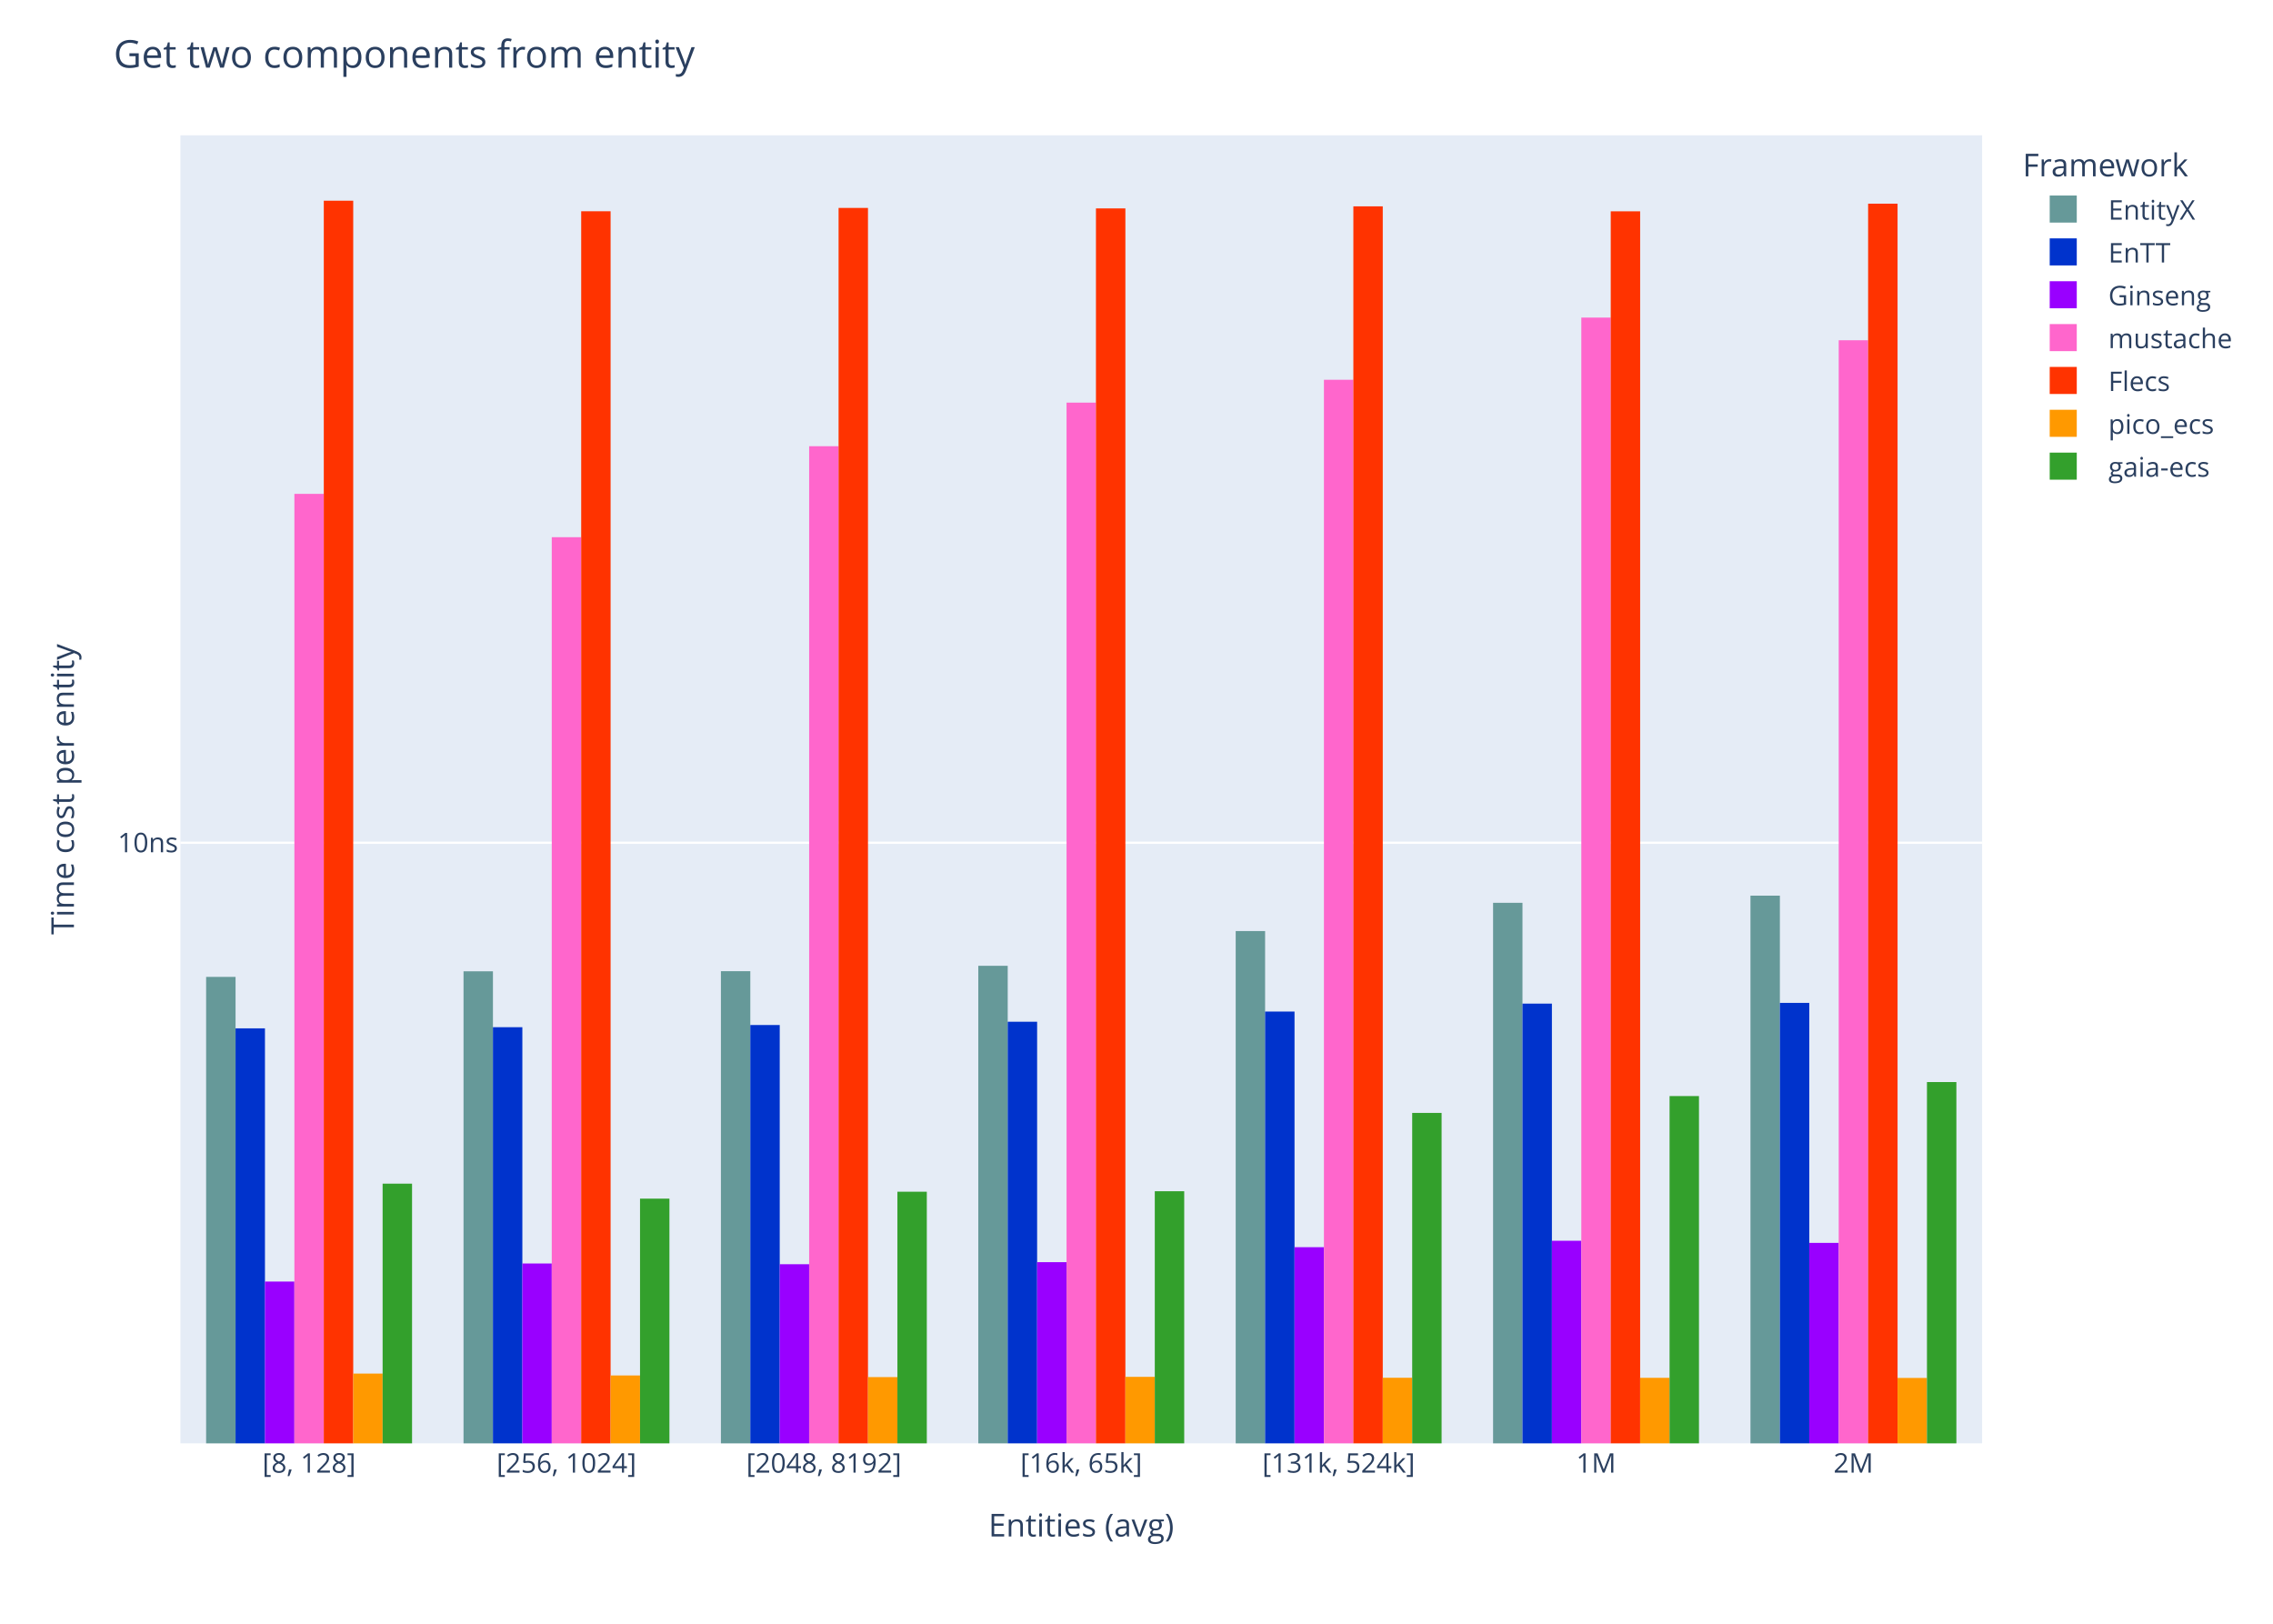
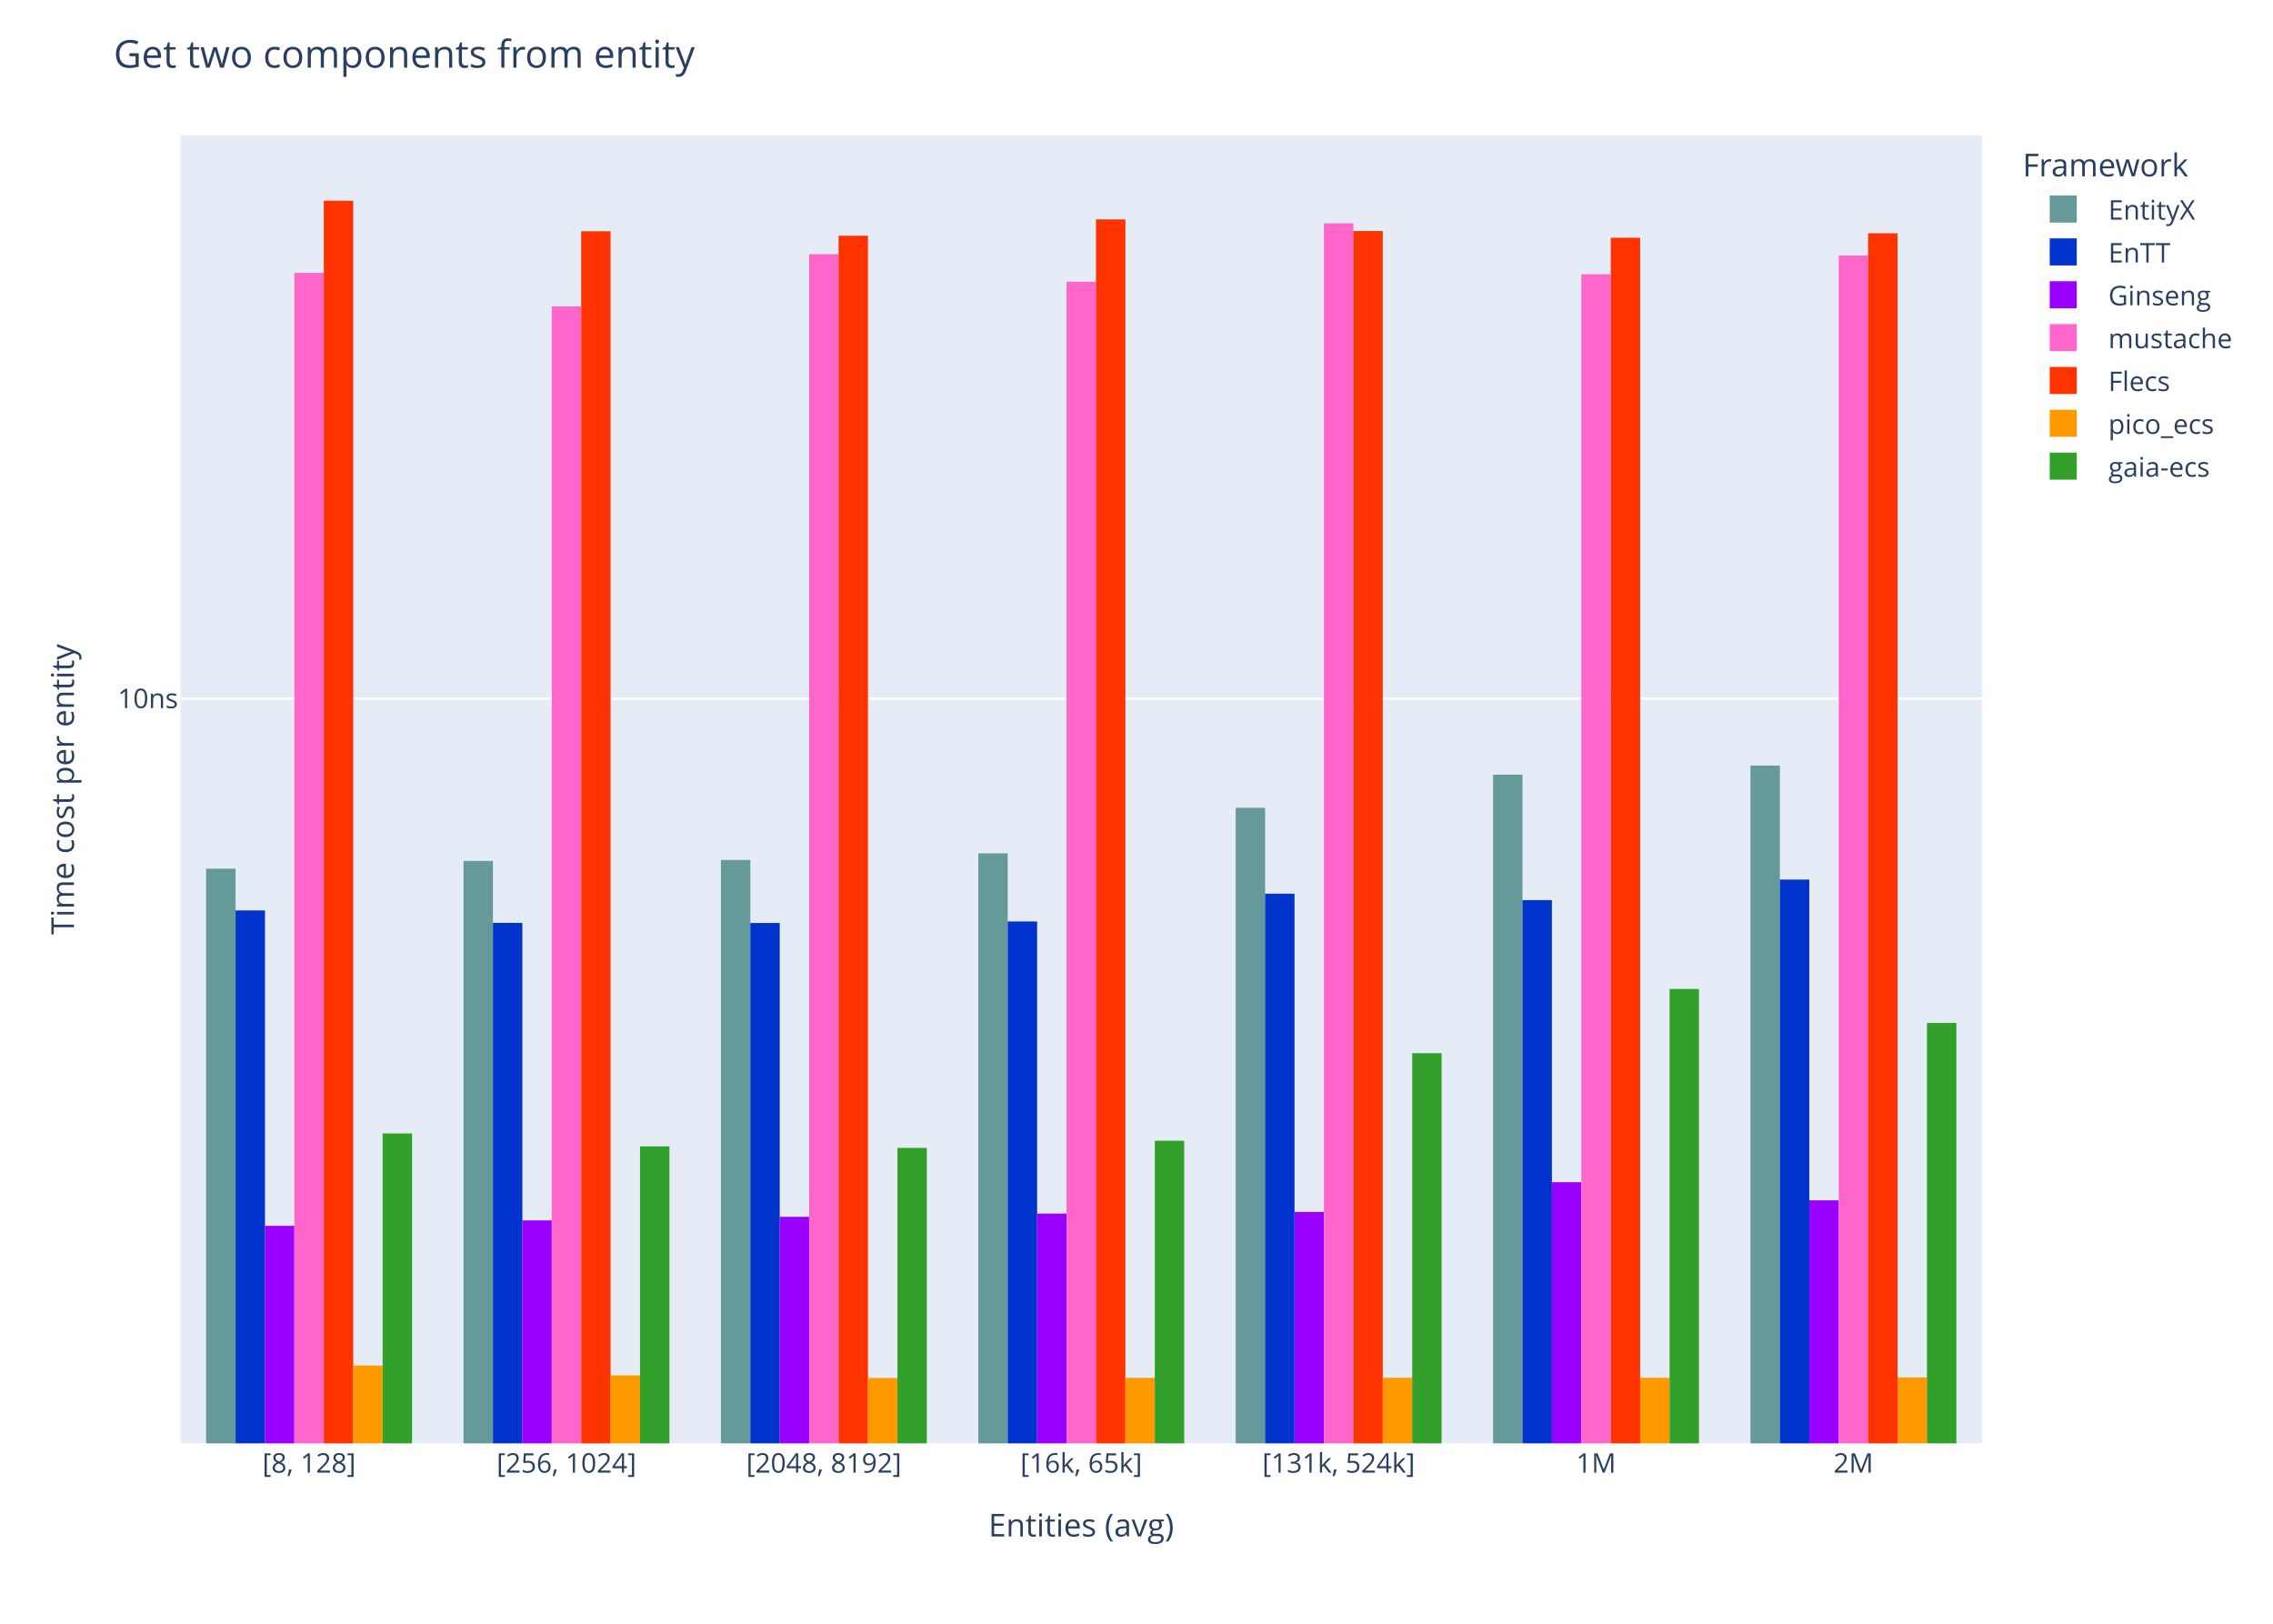
<svg xmlns="http://www.w3.org/2000/svg" class="main-svg" width="1008" height="720" style="" viewBox="0 0 1008 720">
  <rect x="0" y="0" width="1008" height="720" style="fill: rgb(255, 255, 255); fill-opacity: 1;" />
-   <defs id="defs-2474dd">
+   <defs id="defs-929826">
    <g class="clips">
-       <clipPath id="clip2474ddxyplot" class="plotclip">
+       <clipPath id="clip929826xyplot" class="plotclip">
        <rect width="799" height="580" />
      </clipPath>
-       <clipPath class="axesclip" id="clip2474ddx">
+       <clipPath class="axesclip" id="clip929826x">
        <rect x="80" y="0" width="799" height="720" />
      </clipPath>
-       <clipPath class="axesclip" id="clip2474ddy">
+       <clipPath class="axesclip" id="clip929826y">
        <rect x="0" y="60" width="1008" height="580" />
      </clipPath>
-       <clipPath class="axesclip" id="clip2474ddxy">
+       <clipPath class="axesclip" id="clip929826xy">
        <rect x="80" y="60" width="799" height="580" />
      </clipPath>
    </g>
    <g class="gradients" />
    <g class="patterns" />
  </defs>
  <g class="bglayer">
    <rect class="bg" x="80" y="60" width="799" height="580" style="fill: rgb(229, 236, 246); fill-opacity: 1; stroke-width: 0;" />
  </g>
  <g class="layer-below">
    <g class="imagelayer" />
    <g class="shapelayer" />
  </g>
  <g class="cartesianlayer">
    <g class="subplot xy">
      <g class="layer-subplot">
        <g class="shapelayer" />
        <g class="imagelayer" />
      </g>
      <g class="minor-gridlayer">
        <g class="x" />
        <g class="y" />
      </g>
      <g class="gridlayer">
        <g class="x" />
        <g class="y">
-           <path class="ygrid crisp" transform="translate(0,373.69)" d="M80,0h799" style="stroke: rgb(255, 255, 255); stroke-opacity: 1; stroke-width: 1px;" />
+           <path class="ygrid crisp" transform="translate(0,309.78)" d="M80,0h799" style="stroke: rgb(255, 255, 255); stroke-opacity: 1; stroke-width: 1px;" />
        </g>
      </g>
      <g class="zerolinelayer" />
      <g class="layer-between">
        <g class="shapelayer" />
        <g class="imagelayer" />
      </g>
      <path class="xlines-below" />
      <path class="ylines-below" />
      <g class="overlines-below" />
      <g class="xaxislayer-below" />
      <g class="yaxislayer-below" />
      <g class="overaxes-below" />
-       <g class="plot" transform="translate(80,60)" clip-path="url(#clip2474ddxyplot)">
-         <g class="barlayer mlayer">
-           <g class="trace bars" style="opacity: 1;">
-             <g class="points">
-               <g class="point">
-                 <path d="M11.41,6090V373.16H24.46V6090Z" style="vector-effect: none; opacity: 1; stroke-width: 0px; fill: rgb(102, 153, 153); fill-opacity: 1;" />
-               </g>
-               <g class="point">
-                 <path d="M125.56,6090V370.7H138.6V6090Z" style="vector-effect: none; opacity: 1; stroke-width: 0px; fill: rgb(102, 153, 153); fill-opacity: 1;" />
-               </g>
-               <g class="point">
-                 <path d="M239.7,6090V370.65H252.74V6090Z" style="vector-effect: none; opacity: 1; stroke-width: 0px; fill: rgb(102, 153, 153); fill-opacity: 1;" />
-               </g>
-               <g class="point">
-                 <path d="M353.84,6090V368.26H366.89V6090Z" style="vector-effect: none; opacity: 1; stroke-width: 0px; fill: rgb(102, 153, 153); fill-opacity: 1;" />
-               </g>
-               <g class="point">
-                 <path d="M467.99,6090V352.85H481.03V6090Z" style="vector-effect: none; opacity: 1; stroke-width: 0px; fill: rgb(102, 153, 153); fill-opacity: 1;" />
-               </g>
-               <g class="point">
-                 <path d="M582.13,6090V340.33H595.17V6090Z" style="vector-effect: none; opacity: 1; stroke-width: 0px; fill: rgb(102, 153, 153); fill-opacity: 1;" />
-               </g>
-               <g class="point">
-                 <path d="M696.27,6090V337.14H709.32V6090Z" style="vector-effect: none; opacity: 1; stroke-width: 0px; fill: rgb(102, 153, 153); fill-opacity: 1;" />
-               </g>
-             </g>
-           </g>
-           <g class="trace bars" style="opacity: 1;">
-             <g class="points">
-               <g class="point">
-                 <path d="M24.46,6090V395.99H37.5V6090Z" style="vector-effect: none; opacity: 1; stroke-width: 0px; fill: rgb(0, 51, 204); fill-opacity: 1;" />
-               </g>
-               <g class="point">
-                 <path d="M138.6,6090V395.47H151.65V6090Z" style="vector-effect: none; opacity: 1; stroke-width: 0px; fill: rgb(0, 51, 204); fill-opacity: 1;" />
-               </g>
-               <g class="point">
-                 <path d="M252.74,6090V394.51H265.79V6090Z" style="vector-effect: none; opacity: 1; stroke-width: 0px; fill: rgb(0, 51, 204); fill-opacity: 1;" />
-               </g>
-               <g class="point">
-                 <path d="M366.89,6090V393.06H379.93V6090Z" style="vector-effect: none; opacity: 1; stroke-width: 0px; fill: rgb(0, 51, 204); fill-opacity: 1;" />
-               </g>
-               <g class="point">
-                 <path d="M481.03,6090V388.55H494.08V6090Z" style="vector-effect: none; opacity: 1; stroke-width: 0px; fill: rgb(0, 51, 204); fill-opacity: 1;" />
-               </g>
-               <g class="point">
-                 <path d="M595.17,6090V385.03H608.22V6090Z" style="vector-effect: none; opacity: 1; stroke-width: 0px; fill: rgb(0, 51, 204); fill-opacity: 1;" />
-               </g>
-               <g class="point">
-                 <path d="M709.32,6090V384.69H722.36V6090Z" style="vector-effect: none; opacity: 1; stroke-width: 0px; fill: rgb(0, 51, 204); fill-opacity: 1;" />
-               </g>
-             </g>
-           </g>
-           <g class="trace bars" style="opacity: 1;">
-             <g class="points">
-               <g class="point">
-                 <path d="M37.5,6090V508.26H50.55V6090Z" style="vector-effect: none; opacity: 1; stroke-width: 0px; fill: rgb(153, 0, 255); fill-opacity: 1;" />
-               </g>
-               <g class="point">
-                 <path d="M151.65,6090V500.27H164.69V6090Z" style="vector-effect: none; opacity: 1; stroke-width: 0px; fill: rgb(153, 0, 255); fill-opacity: 1;" />
-               </g>
-               <g class="point">
-                 <path d="M265.79,6090V500.59H278.83V6090Z" style="vector-effect: none; opacity: 1; stroke-width: 0px; fill: rgb(153, 0, 255); fill-opacity: 1;" />
-               </g>
-               <g class="point">
-                 <path d="M379.93,6090V499.67H392.98V6090Z" style="vector-effect: none; opacity: 1; stroke-width: 0px; fill: rgb(153, 0, 255); fill-opacity: 1;" />
-               </g>
-               <g class="point">
-                 <path d="M494.08,6090V493.02H507.12V6090Z" style="vector-effect: none; opacity: 1; stroke-width: 0px; fill: rgb(153, 0, 255); fill-opacity: 1;" />
-               </g>
-               <g class="point">
-                 <path d="M608.22,6090V490.18H621.26V6090Z" style="vector-effect: none; opacity: 1; stroke-width: 0px; fill: rgb(153, 0, 255); fill-opacity: 1;" />
-               </g>
-               <g class="point">
-                 <path d="M722.36,6090V491.12H735.41V6090Z" style="vector-effect: none; opacity: 1; stroke-width: 0px; fill: rgb(153, 0, 255); fill-opacity: 1;" />
-               </g>
-             </g>
-           </g>
-           <g class="trace bars" style="opacity: 1;">
-             <g class="points">
-               <g class="point">
-                 <path d="M50.55,6090V158.99H63.59V6090Z" style="vector-effect: none; opacity: 1; stroke-width: 0px; fill: rgb(255, 102, 204); fill-opacity: 1;" />
-               </g>
-               <g class="point">
-                 <path d="M164.69,6090V178.22H177.74V6090Z" style="vector-effect: none; opacity: 1; stroke-width: 0px; fill: rgb(255, 102, 204); fill-opacity: 1;" />
-               </g>
-               <g class="point">
-                 <path d="M278.83,6090V137.87H291.88V6090Z" style="vector-effect: none; opacity: 1; stroke-width: 0px; fill: rgb(255, 102, 204); fill-opacity: 1;" />
-               </g>
-               <g class="point">
-                 <path d="M392.98,6090V118.53H406.02V6090Z" style="vector-effect: none; opacity: 1; stroke-width: 0px; fill: rgb(255, 102, 204); fill-opacity: 1;" />
-               </g>
-               <g class="point">
-                 <path d="M507.12,6090V108.4H520.17V6090Z" style="vector-effect: none; opacity: 1; stroke-width: 0px; fill: rgb(255, 102, 204); fill-opacity: 1;" />
-               </g>
-               <g class="point">
-                 <path d="M621.26,6090V80.83H634.31V6090Z" style="vector-effect: none; opacity: 1; stroke-width: 0px; fill: rgb(255, 102, 204); fill-opacity: 1;" />
-               </g>
-               <g class="point">
-                 <path d="M735.41,6090V90.89H748.45V6090Z" style="vector-effect: none; opacity: 1; stroke-width: 0px; fill: rgb(255, 102, 204); fill-opacity: 1;" />
-               </g>
-             </g>
-           </g>
-           <g class="trace bars" style="opacity: 1;">
-             <g class="points">
-               <g class="point">
-                 <path d="M63.59,6090V29H76.64V6090Z" style="vector-effect: none; opacity: 1; stroke-width: 0px; fill: rgb(255, 51, 0); fill-opacity: 1;" />
-               </g>
-               <g class="point">
-                 <path d="M177.74,6090V33.68H190.78V6090Z" style="vector-effect: none; opacity: 1; stroke-width: 0px; fill: rgb(255, 51, 0); fill-opacity: 1;" />
-               </g>
-               <g class="point">
-                 <path d="M291.88,6090V32.19H304.92V6090Z" style="vector-effect: none; opacity: 1; stroke-width: 0px; fill: rgb(255, 51, 0); fill-opacity: 1;" />
-               </g>
-               <g class="point">
-                 <path d="M406.02,6090V32.4H419.07V6090Z" style="vector-effect: none; opacity: 1; stroke-width: 0px; fill: rgb(255, 51, 0); fill-opacity: 1;" />
-               </g>
-               <g class="point">
-                 <path d="M520.17,6090V31.51H533.21V6090Z" style="vector-effect: none; opacity: 1; stroke-width: 0px; fill: rgb(255, 51, 0); fill-opacity: 1;" />
-               </g>
-               <g class="point">
-                 <path d="M634.31,6090V33.71H647.35V6090Z" style="vector-effect: none; opacity: 1; stroke-width: 0px; fill: rgb(255, 51, 0); fill-opacity: 1;" />
-               </g>
-               <g class="point">
-                 <path d="M748.45,6090V30.33H761.5V6090Z" style="vector-effect: none; opacity: 1; stroke-width: 0px; fill: rgb(255, 51, 0); fill-opacity: 1;" />
-               </g>
-             </g>
-           </g>
-           <g class="trace bars" style="opacity: 1;">
-             <g class="points">
-               <g class="point">
-                 <path d="M76.64,6090V549.08H89.68V6090Z" style="vector-effect: none; opacity: 1; stroke-width: 0px; fill: rgb(255, 153, 0); fill-opacity: 1;" />
-               </g>
-               <g class="point">
-                 <path d="M190.78,6090V549.91H203.83V6090Z" style="vector-effect: none; opacity: 1; stroke-width: 0px; fill: rgb(255, 153, 0); fill-opacity: 1;" />
-               </g>
-               <g class="point">
-                 <path d="M304.92,6090V550.64H317.97V6090Z" style="vector-effect: none; opacity: 1; stroke-width: 0px; fill: rgb(255, 153, 0); fill-opacity: 1;" />
-               </g>
-               <g class="point">
-                 <path d="M419.07,6090V550.53H432.11V6090Z" style="vector-effect: none; opacity: 1; stroke-width: 0px; fill: rgb(255, 153, 0); fill-opacity: 1;" />
-               </g>
-               <g class="point">
-                 <path d="M533.21,6090V550.94H546.26V6090Z" style="vector-effect: none; opacity: 1; stroke-width: 0px; fill: rgb(255, 153, 0); fill-opacity: 1;" />
-               </g>
-               <g class="point">
-                 <path d="M647.35,6090V550.95H660.4V6090Z" style="vector-effect: none; opacity: 1; stroke-width: 0px; fill: rgb(255, 153, 0); fill-opacity: 1;" />
-               </g>
-               <g class="point">
-                 <path d="M761.5,6090V551H774.54V6090Z" style="vector-effect: none; opacity: 1; stroke-width: 0px; fill: rgb(255, 153, 0); fill-opacity: 1;" />
-               </g>
-             </g>
-           </g>
-           <g class="trace bars" style="opacity: 1;">
-             <g class="points">
-               <g class="point">
-                 <path d="M89.68,6090V464.86H102.73V6090Z" style="vector-effect: none; opacity: 1; stroke-width: 0px; fill: rgb(51, 160, 44); fill-opacity: 1;" />
-               </g>
-               <g class="point">
-                 <path d="M203.83,6090V471.5H216.87V6090Z" style="vector-effect: none; opacity: 1; stroke-width: 0px; fill: rgb(51, 160, 44); fill-opacity: 1;" />
-               </g>
-               <g class="point">
-                 <path d="M317.97,6090V468.43H331.01V6090Z" style="vector-effect: none; opacity: 1; stroke-width: 0px; fill: rgb(51, 160, 44); fill-opacity: 1;" />
-               </g>
-               <g class="point">
-                 <path d="M432.11,6090V468.21H445.16V6090Z" style="vector-effect: none; opacity: 1; stroke-width: 0px; fill: rgb(51, 160, 44); fill-opacity: 1;" />
-               </g>
-               <g class="point">
-                 <path d="M546.26,6090V433.49H559.3V6090Z" style="vector-effect: none; opacity: 1; stroke-width: 0px; fill: rgb(51, 160, 44); fill-opacity: 1;" />
-               </g>
-               <g class="point">
-                 <path d="M660.4,6090V426.01H673.44V6090Z" style="vector-effect: none; opacity: 1; stroke-width: 0px; fill: rgb(51, 160, 44); fill-opacity: 1;" />
-               </g>
-               <g class="point">
-                 <path d="M774.54,6090V419.8H787.59V6090Z" style="vector-effect: none; opacity: 1; stroke-width: 0px; fill: rgb(51, 160, 44); fill-opacity: 1;" />
-               </g>
-             </g>
-           </g>
-         </g>
-       </g>
-       <g class="overplot" />
+       <g class="overplot">
+         <g class="xy" transform="translate(80,60)" clip-path="url(#clip929826xyplot)">
+           <g class="barlayer mlayer">
+             <g class="trace bars" style="opacity: 1;">
+               <g class="points">
+                 <g class="point">
+                   <path d="M11.41,6090V325.18H24.46V6090Z" style="vector-effect: none; opacity: 1; stroke-width: 0px; fill: rgb(102, 153, 153); fill-opacity: 1;" />
+                 </g>
+                 <g class="point">
+                   <path d="M125.56,6090V321.74H138.6V6090Z" style="vector-effect: none; opacity: 1; stroke-width: 0px; fill: rgb(102, 153, 153); fill-opacity: 1;" />
+                 </g>
+                 <g class="point">
+                   <path d="M239.7,6090V321.35H252.74V6090Z" style="vector-effect: none; opacity: 1; stroke-width: 0px; fill: rgb(102, 153, 153); fill-opacity: 1;" />
+                 </g>
+                 <g class="point">
+                   <path d="M353.84,6090V318.4H366.89V6090Z" style="vector-effect: none; opacity: 1; stroke-width: 0px; fill: rgb(102, 153, 153); fill-opacity: 1;" />
+                 </g>
+                 <g class="point">
+                   <path d="M467.99,6090V298.2H481.03V6090Z" style="vector-effect: none; opacity: 1; stroke-width: 0px; fill: rgb(102, 153, 153); fill-opacity: 1;" />
+                 </g>
+                 <g class="point">
+                   <path d="M582.13,6090V283.49H595.17V6090Z" style="vector-effect: none; opacity: 1; stroke-width: 0px; fill: rgb(102, 153, 153); fill-opacity: 1;" />
+                 </g>
+                 <g class="point">
+                   <path d="M696.27,6090V279.47H709.32V6090Z" style="vector-effect: none; opacity: 1; stroke-width: 0px; fill: rgb(102, 153, 153); fill-opacity: 1;" />
+                 </g>
+               </g>
+             </g>
+             <g class="trace bars" style="opacity: 1;">
+               <g class="points">
+                 <g class="point">
+                   <path d="M24.46,6090V343.7H37.5V6090Z" style="vector-effect: none; opacity: 1; stroke-width: 0px; fill: rgb(0, 51, 204); fill-opacity: 1;" />
+                 </g>
+                 <g class="point">
+                   <path d="M138.6,6090V349.21H151.65V6090Z" style="vector-effect: none; opacity: 1; stroke-width: 0px; fill: rgb(0, 51, 204); fill-opacity: 1;" />
+                 </g>
+                 <g class="point">
+                   <path d="M252.74,6090V349.28H265.79V6090Z" style="vector-effect: none; opacity: 1; stroke-width: 0px; fill: rgb(0, 51, 204); fill-opacity: 1;" />
+                 </g>
+                 <g class="point">
+                   <path d="M366.89,6090V348.61H379.93V6090Z" style="vector-effect: none; opacity: 1; stroke-width: 0px; fill: rgb(0, 51, 204); fill-opacity: 1;" />
+                 </g>
+                 <g class="point">
+                   <path d="M481.03,6090V336.28H494.08V6090Z" style="vector-effect: none; opacity: 1; stroke-width: 0px; fill: rgb(0, 51, 204); fill-opacity: 1;" />
+                 </g>
+                 <g class="point">
+                   <path d="M595.17,6090V339.15H608.22V6090Z" style="vector-effect: none; opacity: 1; stroke-width: 0px; fill: rgb(0, 51, 204); fill-opacity: 1;" />
+                 </g>
+                 <g class="point">
+                   <path d="M709.32,6090V330.03H722.36V6090Z" style="vector-effect: none; opacity: 1; stroke-width: 0px; fill: rgb(0, 51, 204); fill-opacity: 1;" />
+                 </g>
+               </g>
+             </g>
+             <g class="trace bars" style="opacity: 1;">
+               <g class="points">
+                 <g class="point">
+                   <path d="M37.5,6090V483.57H50.55V6090Z" style="vector-effect: none; opacity: 1; stroke-width: 0px; fill: rgb(153, 0, 255); fill-opacity: 1;" />
+                 </g>
+                 <g class="point">
+                   <path d="M151.65,6090V481.14H164.69V6090Z" style="vector-effect: none; opacity: 1; stroke-width: 0px; fill: rgb(153, 0, 255); fill-opacity: 1;" />
+                 </g>
+                 <g class="point">
+                   <path d="M265.79,6090V479.55H278.83V6090Z" style="vector-effect: none; opacity: 1; stroke-width: 0px; fill: rgb(153, 0, 255); fill-opacity: 1;" />
+                 </g>
+                 <g class="point">
+                   <path d="M379.93,6090V478.14H392.98V6090Z" style="vector-effect: none; opacity: 1; stroke-width: 0px; fill: rgb(153, 0, 255); fill-opacity: 1;" />
+                 </g>
+                 <g class="point">
+                   <path d="M494.08,6090V477.41H507.12V6090Z" style="vector-effect: none; opacity: 1; stroke-width: 0px; fill: rgb(153, 0, 255); fill-opacity: 1;" />
+                 </g>
+                 <g class="point">
+                   <path d="M608.22,6090V464.21H621.26V6090Z" style="vector-effect: none; opacity: 1; stroke-width: 0px; fill: rgb(153, 0, 255); fill-opacity: 1;" />
+                 </g>
+                 <g class="point">
+                   <path d="M722.36,6090V472.25H735.41V6090Z" style="vector-effect: none; opacity: 1; stroke-width: 0px; fill: rgb(153, 0, 255); fill-opacity: 1;" />
+                 </g>
+               </g>
+             </g>
+             <g class="trace bars" style="opacity: 1;">
+               <g class="points">
+                 <g class="point">
+                   <path d="M50.55,6090V60.98H63.59V6090Z" style="vector-effect: none; opacity: 1; stroke-width: 0px; fill: rgb(255, 102, 204); fill-opacity: 1;" />
+                 </g>
+                 <g class="point">
+                   <path d="M164.69,6090V75.89H177.74V6090Z" style="vector-effect: none; opacity: 1; stroke-width: 0px; fill: rgb(255, 102, 204); fill-opacity: 1;" />
+                 </g>
+                 <g class="point">
+                   <path d="M278.83,6090V52.72H291.88V6090Z" style="vector-effect: none; opacity: 1; stroke-width: 0px; fill: rgb(255, 102, 204); fill-opacity: 1;" />
+                 </g>
+                 <g class="point">
+                   <path d="M392.98,6090V64.92H406.02V6090Z" style="vector-effect: none; opacity: 1; stroke-width: 0px; fill: rgb(255, 102, 204); fill-opacity: 1;" />
+                 </g>
+                 <g class="point">
+                   <path d="M507.12,6090V39.02H520.17V6090Z" style="vector-effect: none; opacity: 1; stroke-width: 0px; fill: rgb(255, 102, 204); fill-opacity: 1;" />
+                 </g>
+                 <g class="point">
+                   <path d="M621.26,6090V61.6H634.31V6090Z" style="vector-effect: none; opacity: 1; stroke-width: 0px; fill: rgb(255, 102, 204); fill-opacity: 1;" />
+                 </g>
+                 <g class="point">
+                   <path d="M735.41,6090V53.29H748.45V6090Z" style="vector-effect: none; opacity: 1; stroke-width: 0px; fill: rgb(255, 102, 204); fill-opacity: 1;" />
+                 </g>
+               </g>
+             </g>
+             <g class="trace bars" style="opacity: 1;">
+               <g class="points">
+                 <g class="point">
+                   <path d="M63.59,6090V29H76.64V6090Z" style="vector-effect: none; opacity: 1; stroke-width: 0px; fill: rgb(255, 51, 0); fill-opacity: 1;" />
+                 </g>
+                 <g class="point">
+                   <path d="M177.74,6090V42.55H190.78V6090Z" style="vector-effect: none; opacity: 1; stroke-width: 0px; fill: rgb(255, 51, 0); fill-opacity: 1;" />
+                 </g>
+                 <g class="point">
+                   <path d="M291.88,6090V44.54H304.92V6090Z" style="vector-effect: none; opacity: 1; stroke-width: 0px; fill: rgb(255, 51, 0); fill-opacity: 1;" />
+                 </g>
+                 <g class="point">
+                   <path d="M406.02,6090V37.28H419.07V6090Z" style="vector-effect: none; opacity: 1; stroke-width: 0px; fill: rgb(255, 51, 0); fill-opacity: 1;" />
+                 </g>
+                 <g class="point">
+                   <path d="M520.17,6090V42.44H533.21V6090Z" style="vector-effect: none; opacity: 1; stroke-width: 0px; fill: rgb(255, 51, 0); fill-opacity: 1;" />
+                 </g>
+                 <g class="point">
+                   <path d="M634.31,6090V45.43H647.35V6090Z" style="vector-effect: none; opacity: 1; stroke-width: 0px; fill: rgb(255, 51, 0); fill-opacity: 1;" />
+                 </g>
+                 <g class="point">
+                   <path d="M748.45,6090V43.44H761.5V6090Z" style="vector-effect: none; opacity: 1; stroke-width: 0px; fill: rgb(255, 51, 0); fill-opacity: 1;" />
+                 </g>
+               </g>
+             </g>
+             <g class="trace bars" style="opacity: 1;">
+               <g class="points">
+                 <g class="point">
+                   <path d="M76.64,6090V545.51H89.68V6090Z" style="vector-effect: none; opacity: 1; stroke-width: 0px; fill: rgb(255, 153, 0); fill-opacity: 1;" />
+                 </g>
+                 <g class="point">
+                   <path d="M190.78,6090V549.88H203.83V6090Z" style="vector-effect: none; opacity: 1; stroke-width: 0px; fill: rgb(255, 153, 0); fill-opacity: 1;" />
+                 </g>
+                 <g class="point">
+                   <path d="M304.92,6090V551H317.97V6090Z" style="vector-effect: none; opacity: 1; stroke-width: 0px; fill: rgb(255, 153, 0); fill-opacity: 1;" />
+                 </g>
+                 <g class="point">
+                   <path d="M419.07,6090V550.98H432.11V6090Z" style="vector-effect: none; opacity: 1; stroke-width: 0px; fill: rgb(255, 153, 0); fill-opacity: 1;" />
+                 </g>
+                 <g class="point">
+                   <path d="M533.21,6090V550.93H546.26V6090Z" style="vector-effect: none; opacity: 1; stroke-width: 0px; fill: rgb(255, 153, 0); fill-opacity: 1;" />
+                 </g>
+                 <g class="point">
+                   <path d="M647.35,6090V550.94H660.4V6090Z" style="vector-effect: none; opacity: 1; stroke-width: 0px; fill: rgb(255, 153, 0); fill-opacity: 1;" />
+                 </g>
+                 <g class="point">
+                   <path d="M761.5,6090V550.79H774.54V6090Z" style="vector-effect: none; opacity: 1; stroke-width: 0px; fill: rgb(255, 153, 0); fill-opacity: 1;" />
+                 </g>
+               </g>
+             </g>
+             <g class="trace bars" style="opacity: 1;">
+               <g class="points">
+                 <g class="point">
+                   <path d="M89.68,6090V442.6H102.73V6090Z" style="vector-effect: none; opacity: 1; stroke-width: 0px; fill: rgb(51, 160, 44); fill-opacity: 1;" />
+                 </g>
+                 <g class="point">
+                   <path d="M203.83,6090V448.32H216.87V6090Z" style="vector-effect: none; opacity: 1; stroke-width: 0px; fill: rgb(51, 160, 44); fill-opacity: 1;" />
+                 </g>
+                 <g class="point">
+                   <path d="M317.97,6090V449.01H331.01V6090Z" style="vector-effect: none; opacity: 1; stroke-width: 0px; fill: rgb(51, 160, 44); fill-opacity: 1;" />
+                 </g>
+                 <g class="point">
+                   <path d="M432.11,6090V445.84H445.16V6090Z" style="vector-effect: none; opacity: 1; stroke-width: 0px; fill: rgb(51, 160, 44); fill-opacity: 1;" />
+                 </g>
+                 <g class="point">
+                   <path d="M546.26,6090V407H559.3V6090Z" style="vector-effect: none; opacity: 1; stroke-width: 0px; fill: rgb(51, 160, 44); fill-opacity: 1;" />
+                 </g>
+                 <g class="point">
+                   <path d="M660.4,6090V378.53H673.44V6090Z" style="vector-effect: none; opacity: 1; stroke-width: 0px; fill: rgb(51, 160, 44); fill-opacity: 1;" />
+                 </g>
+                 <g class="point">
+                   <path d="M774.54,6090V393.56H787.59V6090Z" style="vector-effect: none; opacity: 1; stroke-width: 0px; fill: rgb(51, 160, 44); fill-opacity: 1;" />
+                 </g>
+               </g>
+             </g>
+           </g>
+         </g>
+       </g>
      <path class="xlines-above crisp" d="M0,0" style="fill: none;" />
      <path class="ylines-above crisp" d="M0,0" style="fill: none;" />
      <g class="overlines-above" />
      <g class="xaxislayer-above">
        <g class="xtick">
          <text text-anchor="middle" x="0" y="653" transform="translate(137.07,0)" style="font-family: 'Open Sans', verdana, arial, sans-serif; font-size: 12px; fill: rgb(42, 63, 95); fill-opacity: 1; white-space: pre; opacity: 1;">[8, 128]</text>
        </g>
        <g class="xtick">
          <text text-anchor="middle" x="0" y="653" transform="translate(251.21,0)" style="font-family: 'Open Sans', verdana, arial, sans-serif; font-size: 12px; fill: rgb(42, 63, 95); fill-opacity: 1; white-space: pre; opacity: 1;">[256, 1024]</text>
        </g>
        <g class="xtick">
          <text text-anchor="middle" x="0" y="653" transform="translate(365.36,0)" style="font-family: 'Open Sans', verdana, arial, sans-serif; font-size: 12px; fill: rgb(42, 63, 95); fill-opacity: 1; white-space: pre; opacity: 1;">[2048, 8192]</text>
        </g>
        <g class="xtick">
          <text text-anchor="middle" x="0" y="653" transform="translate(479.5,0)" style="font-family: 'Open Sans', verdana, arial, sans-serif; font-size: 12px; fill: rgb(42, 63, 95); fill-opacity: 1; white-space: pre; opacity: 1;">[16k, 65k]</text>
        </g>
        <g class="xtick">
          <text text-anchor="middle" x="0" y="653" transform="translate(593.64,0)" style="font-family: 'Open Sans', verdana, arial, sans-serif; font-size: 12px; fill: rgb(42, 63, 95); fill-opacity: 1; white-space: pre; opacity: 1;">[131k, 524k]</text>
        </g>
        <g class="xtick">
          <text text-anchor="middle" x="0" y="653" transform="translate(707.79,0)" style="font-family: 'Open Sans', verdana, arial, sans-serif; font-size: 12px; fill: rgb(42, 63, 95); fill-opacity: 1; white-space: pre; opacity: 1;">1M</text>
        </g>
        <g class="xtick">
          <text text-anchor="middle" x="0" y="653" transform="translate(821.93,0)" style="font-family: 'Open Sans', verdana, arial, sans-serif; font-size: 12px; fill: rgb(42, 63, 95); fill-opacity: 1; white-space: pre; opacity: 1;">2M</text>
        </g>
      </g>
      <g class="yaxislayer-above">
        <g class="ytick">
-           <text text-anchor="end" x="79" y="4.2" transform="translate(0,373.69)" style="font-family: 'Open Sans', verdana, arial, sans-serif; font-size: 12px; fill: rgb(42, 63, 95); fill-opacity: 1; white-space: pre; opacity: 1;">10ns</text>
+           <text text-anchor="end" x="79" y="4.2" transform="translate(0,309.78)" style="font-family: 'Open Sans', verdana, arial, sans-serif; font-size: 12px; fill: rgb(42, 63, 95); fill-opacity: 1; white-space: pre; opacity: 1;">10ns</text>
        </g>
      </g>
      <g class="overaxes-above" />
    </g>
  </g>
  <g class="polarlayer" />
  <g class="smithlayer" />
  <g class="ternarylayer" />
  <g class="geolayer" />
  <g class="funnelarealayer" />
  <g class="pielayer" />
  <g class="iciclelayer" />
  <g class="treemaplayer" />
  <g class="sunburstlayer" />
  <g class="glimages" />
-   <defs id="topdefs-2474dd">
+   <defs id="topdefs-929826">
    <g class="clips" />
-     <clipPath id="legend2474dd">
+     <clipPath id="legend929826">
      <rect width="101" height="162" x="0" y="0" />
    </clipPath>
  </defs>
  <g class="layer-above">
    <g class="imagelayer" />
    <g class="shapelayer" />
  </g>
  <g class="infolayer">
    <g class="legend" pointer-events="all" transform="translate(894.98,60)">
      <rect class="bg" shape-rendering="crispEdges" width="101" height="162" x="0" y="0" style="stroke: rgb(68, 68, 68); stroke-opacity: 1; fill: rgb(255, 255, 255); fill-opacity: 1; stroke-width: 0px;" />
-       <g class="scrollbox" transform="" clip-path="url(#legend2474dd)">
+       <g class="scrollbox" transform="" clip-path="url(#legend929826)">
        <text class="legendtitletext" text-anchor="start" x="2" y="18.2" style="font-family: 'Open Sans', verdana, arial, sans-serif; font-size: 14px; fill: rgb(42, 63, 95); fill-opacity: 1; white-space: pre;">Framework</text>
        <g class="groups" transform="">
          <g class="traces" transform="translate(0,32.7)" style="opacity: 1;">
            <text class="legendtext" text-anchor="start" x="40" y="4.68" style="font-family: 'Open Sans', verdana, arial, sans-serif; font-size: 12px; fill: rgb(42, 63, 95); fill-opacity: 1; white-space: pre;">EntityX</text>
            <g class="layers" style="opacity: 1;">
              <g class="legendfill" />
              <g class="legendlines" />
              <g class="legendsymbols">
                <g class="legendpoints">
                  <path class="legendundefined" d="M6,6H-6V-6H6Z" transform="translate(20,0)" style="stroke-width: 0px; fill: rgb(102, 153, 153); fill-opacity: 1;" />
                </g>
              </g>
            </g>
            <rect class="legendtoggle" x="0" y="-9.5" width="95.25" height="19" style="fill: rgb(0, 0, 0); fill-opacity: 0;" />
          </g>
        </g>
        <g class="groups" transform="">
          <g class="traces" transform="translate(0,51.7)" style="opacity: 1;">
            <text class="legendtext" text-anchor="start" x="40" y="4.68" style="font-family: 'Open Sans', verdana, arial, sans-serif; font-size: 12px; fill: rgb(42, 63, 95); fill-opacity: 1; white-space: pre;">EnTT</text>
            <g class="layers" style="opacity: 1;">
              <g class="legendfill" />
              <g class="legendlines" />
              <g class="legendsymbols">
                <g class="legendpoints">
                  <path class="legendundefined" d="M6,6H-6V-6H6Z" transform="translate(20,0)" style="stroke-width: 0px; fill: rgb(0, 51, 204); fill-opacity: 1;" />
                </g>
              </g>
            </g>
            <rect class="legendtoggle" x="0" y="-9.5" width="95.25" height="19" style="fill: rgb(0, 0, 0); fill-opacity: 0;" />
          </g>
        </g>
        <g class="groups" transform="">
          <g class="traces" transform="translate(0,70.7)" style="opacity: 1;">
            <text class="legendtext" text-anchor="start" x="40" y="4.68" style="font-family: 'Open Sans', verdana, arial, sans-serif; font-size: 12px; fill: rgb(42, 63, 95); fill-opacity: 1; white-space: pre;">Ginseng</text>
            <g class="layers" style="opacity: 1;">
              <g class="legendfill" />
              <g class="legendlines" />
              <g class="legendsymbols">
                <g class="legendpoints">
                  <path class="legendundefined" d="M6,6H-6V-6H6Z" transform="translate(20,0)" style="stroke-width: 0px; fill: rgb(153, 0, 255); fill-opacity: 1;" />
                </g>
              </g>
            </g>
            <rect class="legendtoggle" x="0" y="-9.5" width="95.25" height="19" style="fill: rgb(0, 0, 0); fill-opacity: 0;" />
          </g>
        </g>
        <g class="groups" transform="">
          <g class="traces" transform="translate(0,89.7)" style="opacity: 1;">
            <text class="legendtext" text-anchor="start" x="40" y="4.68" style="font-family: 'Open Sans', verdana, arial, sans-serif; font-size: 12px; fill: rgb(42, 63, 95); fill-opacity: 1; white-space: pre;">mustache</text>
            <g class="layers" style="opacity: 1;">
              <g class="legendfill" />
              <g class="legendlines" />
              <g class="legendsymbols">
                <g class="legendpoints">
                  <path class="legendundefined" d="M6,6H-6V-6H6Z" transform="translate(20,0)" style="stroke-width: 0px; fill: rgb(255, 102, 204); fill-opacity: 1;" />
                </g>
              </g>
            </g>
            <rect class="legendtoggle" x="0" y="-9.5" width="95.25" height="19" style="fill: rgb(0, 0, 0); fill-opacity: 0;" />
          </g>
        </g>
        <g class="groups" transform="">
          <g class="traces" transform="translate(0,108.7)" style="opacity: 1;">
            <text class="legendtext" text-anchor="start" x="40" y="4.68" style="font-family: 'Open Sans', verdana, arial, sans-serif; font-size: 12px; fill: rgb(42, 63, 95); fill-opacity: 1; white-space: pre;">Flecs</text>
            <g class="layers" style="opacity: 1;">
              <g class="legendfill" />
              <g class="legendlines" />
              <g class="legendsymbols">
                <g class="legendpoints">
                  <path class="legendundefined" d="M6,6H-6V-6H6Z" transform="translate(20,0)" style="stroke-width: 0px; fill: rgb(255, 51, 0); fill-opacity: 1;" />
                </g>
              </g>
            </g>
            <rect class="legendtoggle" x="0" y="-9.5" width="95.25" height="19" style="fill: rgb(0, 0, 0); fill-opacity: 0;" />
          </g>
        </g>
        <g class="groups" transform="">
          <g class="traces" transform="translate(0,127.7)" style="opacity: 1;">
            <text class="legendtext" text-anchor="start" x="40" y="4.68" style="font-family: 'Open Sans', verdana, arial, sans-serif; font-size: 12px; fill: rgb(42, 63, 95); fill-opacity: 1; white-space: pre;">pico_ecs</text>
            <g class="layers" style="opacity: 1;">
              <g class="legendfill" />
              <g class="legendlines" />
              <g class="legendsymbols">
                <g class="legendpoints">
                  <path class="legendundefined" d="M6,6H-6V-6H6Z" transform="translate(20,0)" style="stroke-width: 0px; fill: rgb(255, 153, 0); fill-opacity: 1;" />
                </g>
              </g>
            </g>
            <rect class="legendtoggle" x="0" y="-9.5" width="95.25" height="19" style="fill: rgb(0, 0, 0); fill-opacity: 0;" />
          </g>
        </g>
        <g class="groups" transform="">
          <g class="traces" transform="translate(0,146.7)" style="opacity: 1;">
            <text class="legendtext" text-anchor="start" x="40" y="4.68" style="font-family: 'Open Sans', verdana, arial, sans-serif; font-size: 12px; fill: rgb(42, 63, 95); fill-opacity: 1; white-space: pre;">gaia-ecs</text>
            <g class="layers" style="opacity: 1;">
              <g class="legendfill" />
              <g class="legendlines" />
              <g class="legendsymbols">
                <g class="legendpoints">
                  <path class="legendundefined" d="M6,6H-6V-6H6Z" transform="translate(20,0)" style="stroke-width: 0px; fill: rgb(51, 160, 44); fill-opacity: 1;" />
                </g>
              </g>
            </g>
            <rect class="legendtoggle" x="0" y="-9.5" width="95.25" height="19" style="fill: rgb(0, 0, 0); fill-opacity: 0;" />
          </g>
        </g>
      </g>
      <rect class="scrollbar" rx="20" ry="3" width="0" height="0" x="0" y="0" style="fill: rgb(128, 139, 164); fill-opacity: 1;" />
    </g>
    <g class="g-gtitle">
-       <text class="gtitle" x="50.4" y="30" text-anchor="start" dy="0em" style="font-family: 'Open Sans', verdana, arial, sans-serif; font-size: 17px; fill: rgb(42, 63, 95); opacity: 1; white-space: pre;">Get two components from entity</text>
+       <text class="gtitle" x="50.4" y="30" text-anchor="start" dy="0em" style="opacity: 1; font-family: 'Open Sans', verdana, arial, sans-serif; font-size: 17px; fill: rgb(42, 63, 95); fill-opacity: 1; white-space: pre;">Get two components from entity</text>
    </g>
    <g class="g-xtitle">
-       <text class="xtitle" x="479.5" y="681.3" text-anchor="middle" style="font-family: 'Open Sans', verdana, arial, sans-serif; font-size: 14px; fill: rgb(42, 63, 95); opacity: 1; white-space: pre;">Entities (avg)</text>
+       <text class="xtitle" x="479.5" y="681.3" text-anchor="middle" style="opacity: 1; font-family: 'Open Sans', verdana, arial, sans-serif; font-size: 14px; fill: rgb(42, 63, 95); fill-opacity: 1; white-space: pre;">Entities (avg)</text>
    </g>
    <g class="g-ytitle">
-       <text class="ytitle" transform="rotate(-90,32.7875,350)" x="32.788" y="350" text-anchor="middle" style="font-family: 'Open Sans', verdana, arial, sans-serif; font-size: 14px; fill: rgb(42, 63, 95); opacity: 1; white-space: pre;">Time cost per entity</text>
+       <text class="ytitle" transform="rotate(-90,32.7875,350)" x="32.788" y="350" text-anchor="middle" style="opacity: 1; font-family: 'Open Sans', verdana, arial, sans-serif; font-size: 14px; fill: rgb(42, 63, 95); fill-opacity: 1; white-space: pre;">Time cost per entity</text>
    </g>
  </g>
</svg>
